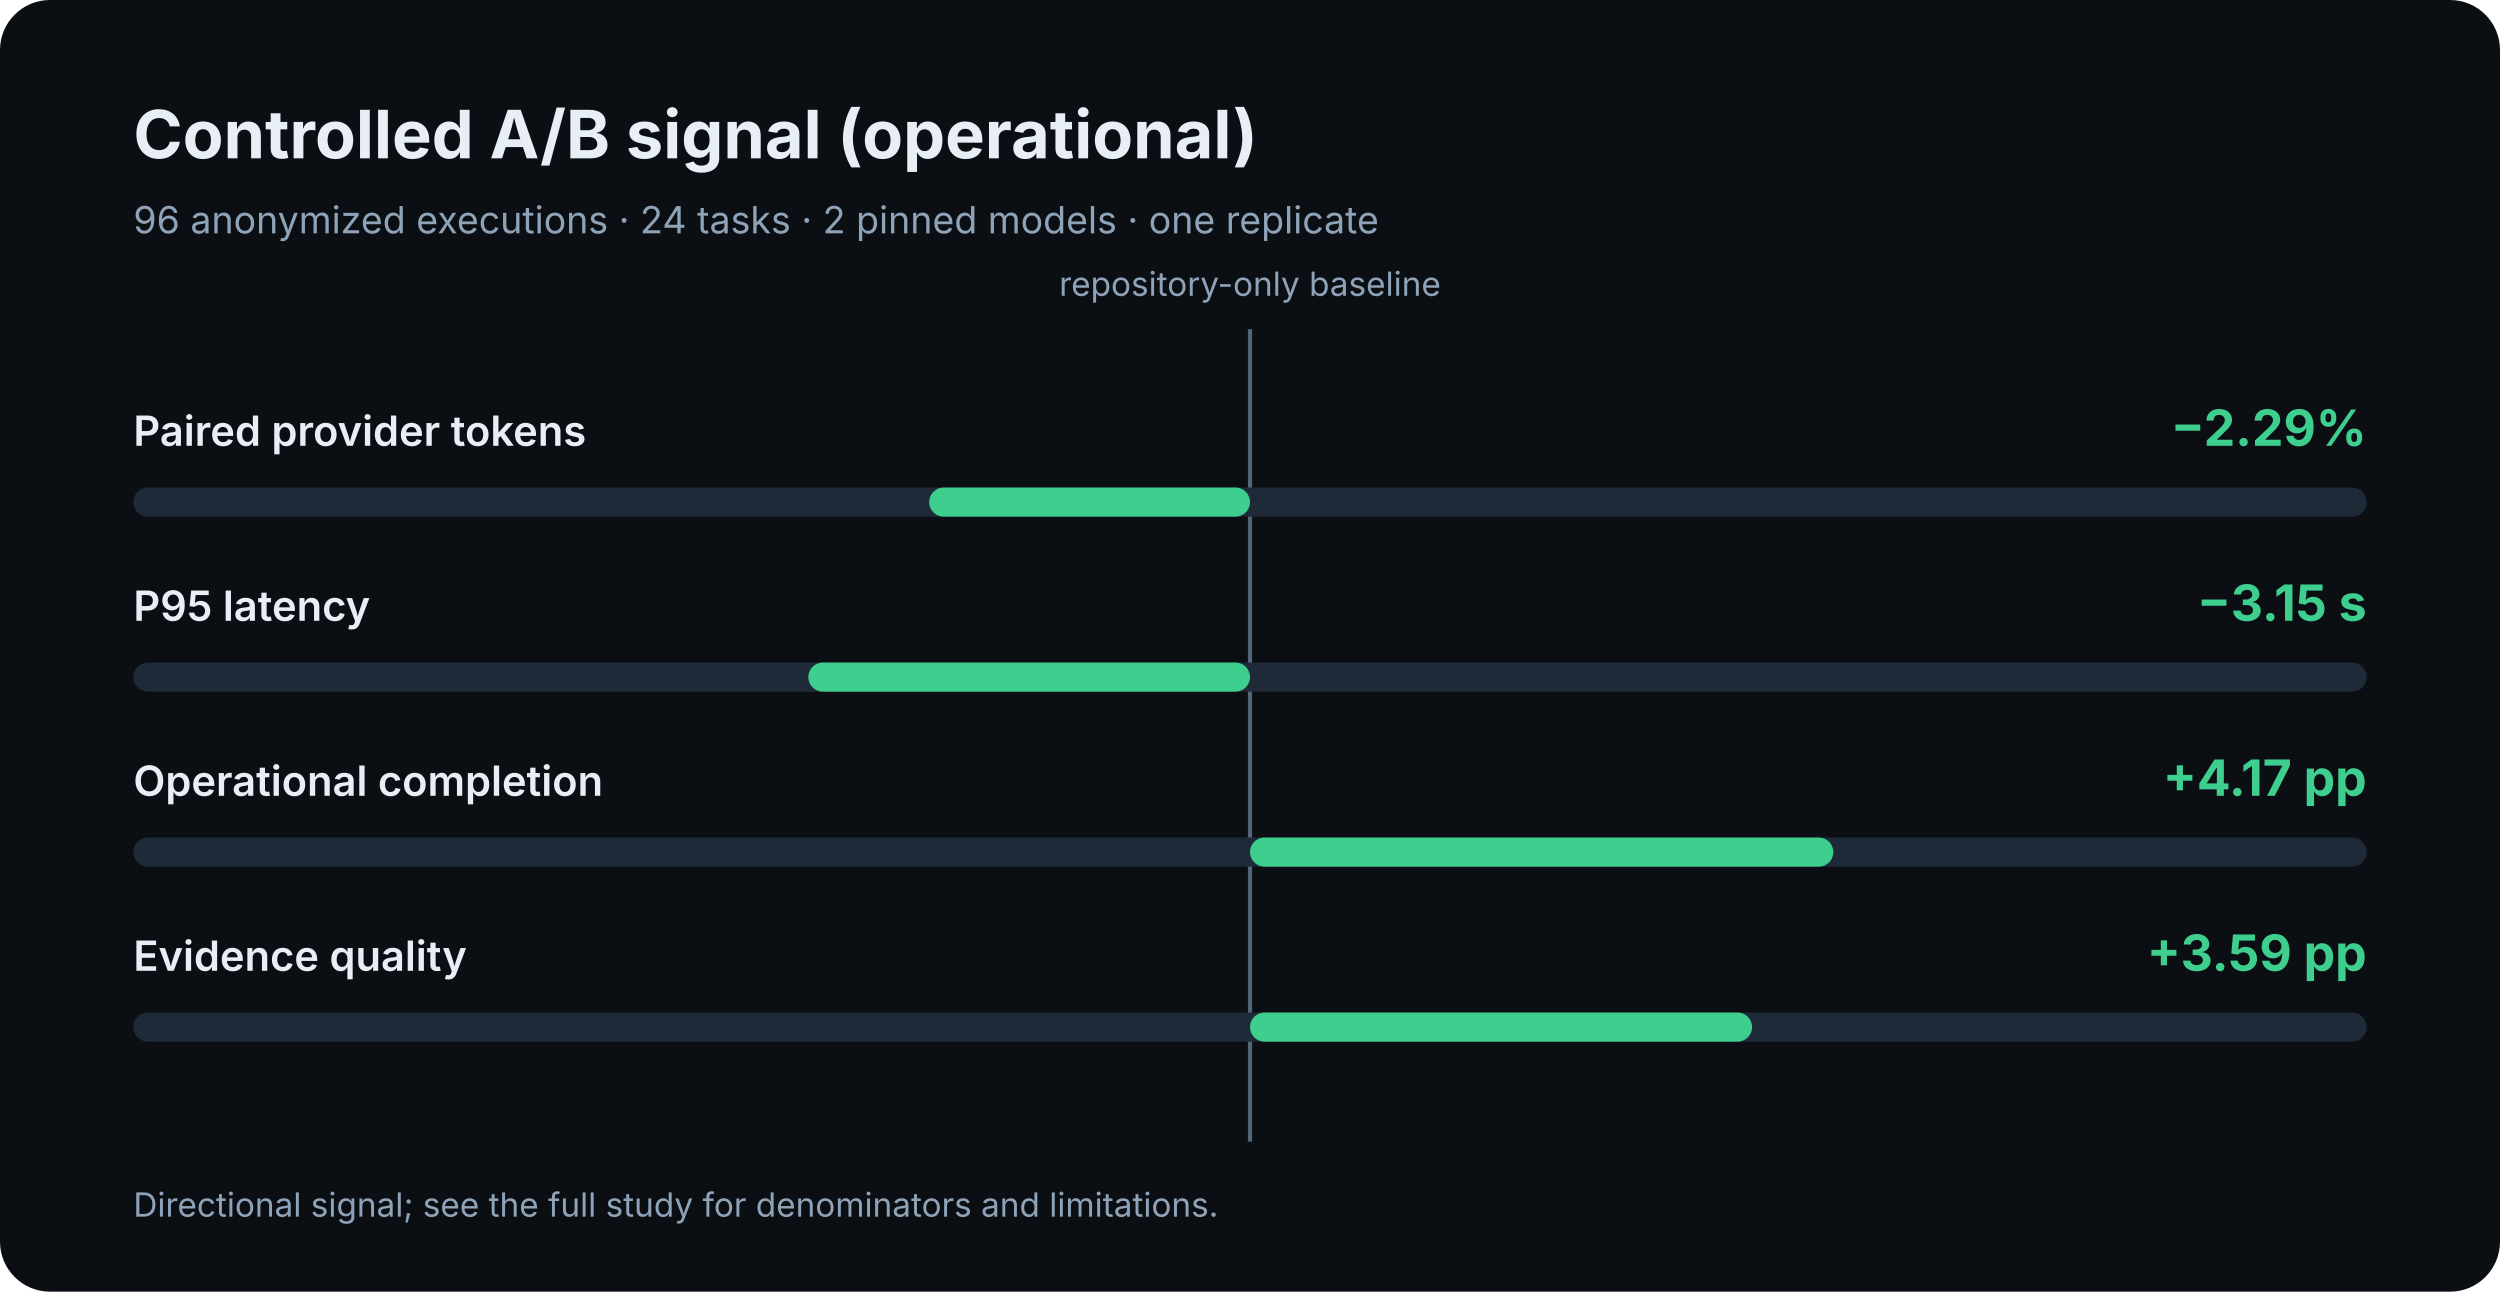
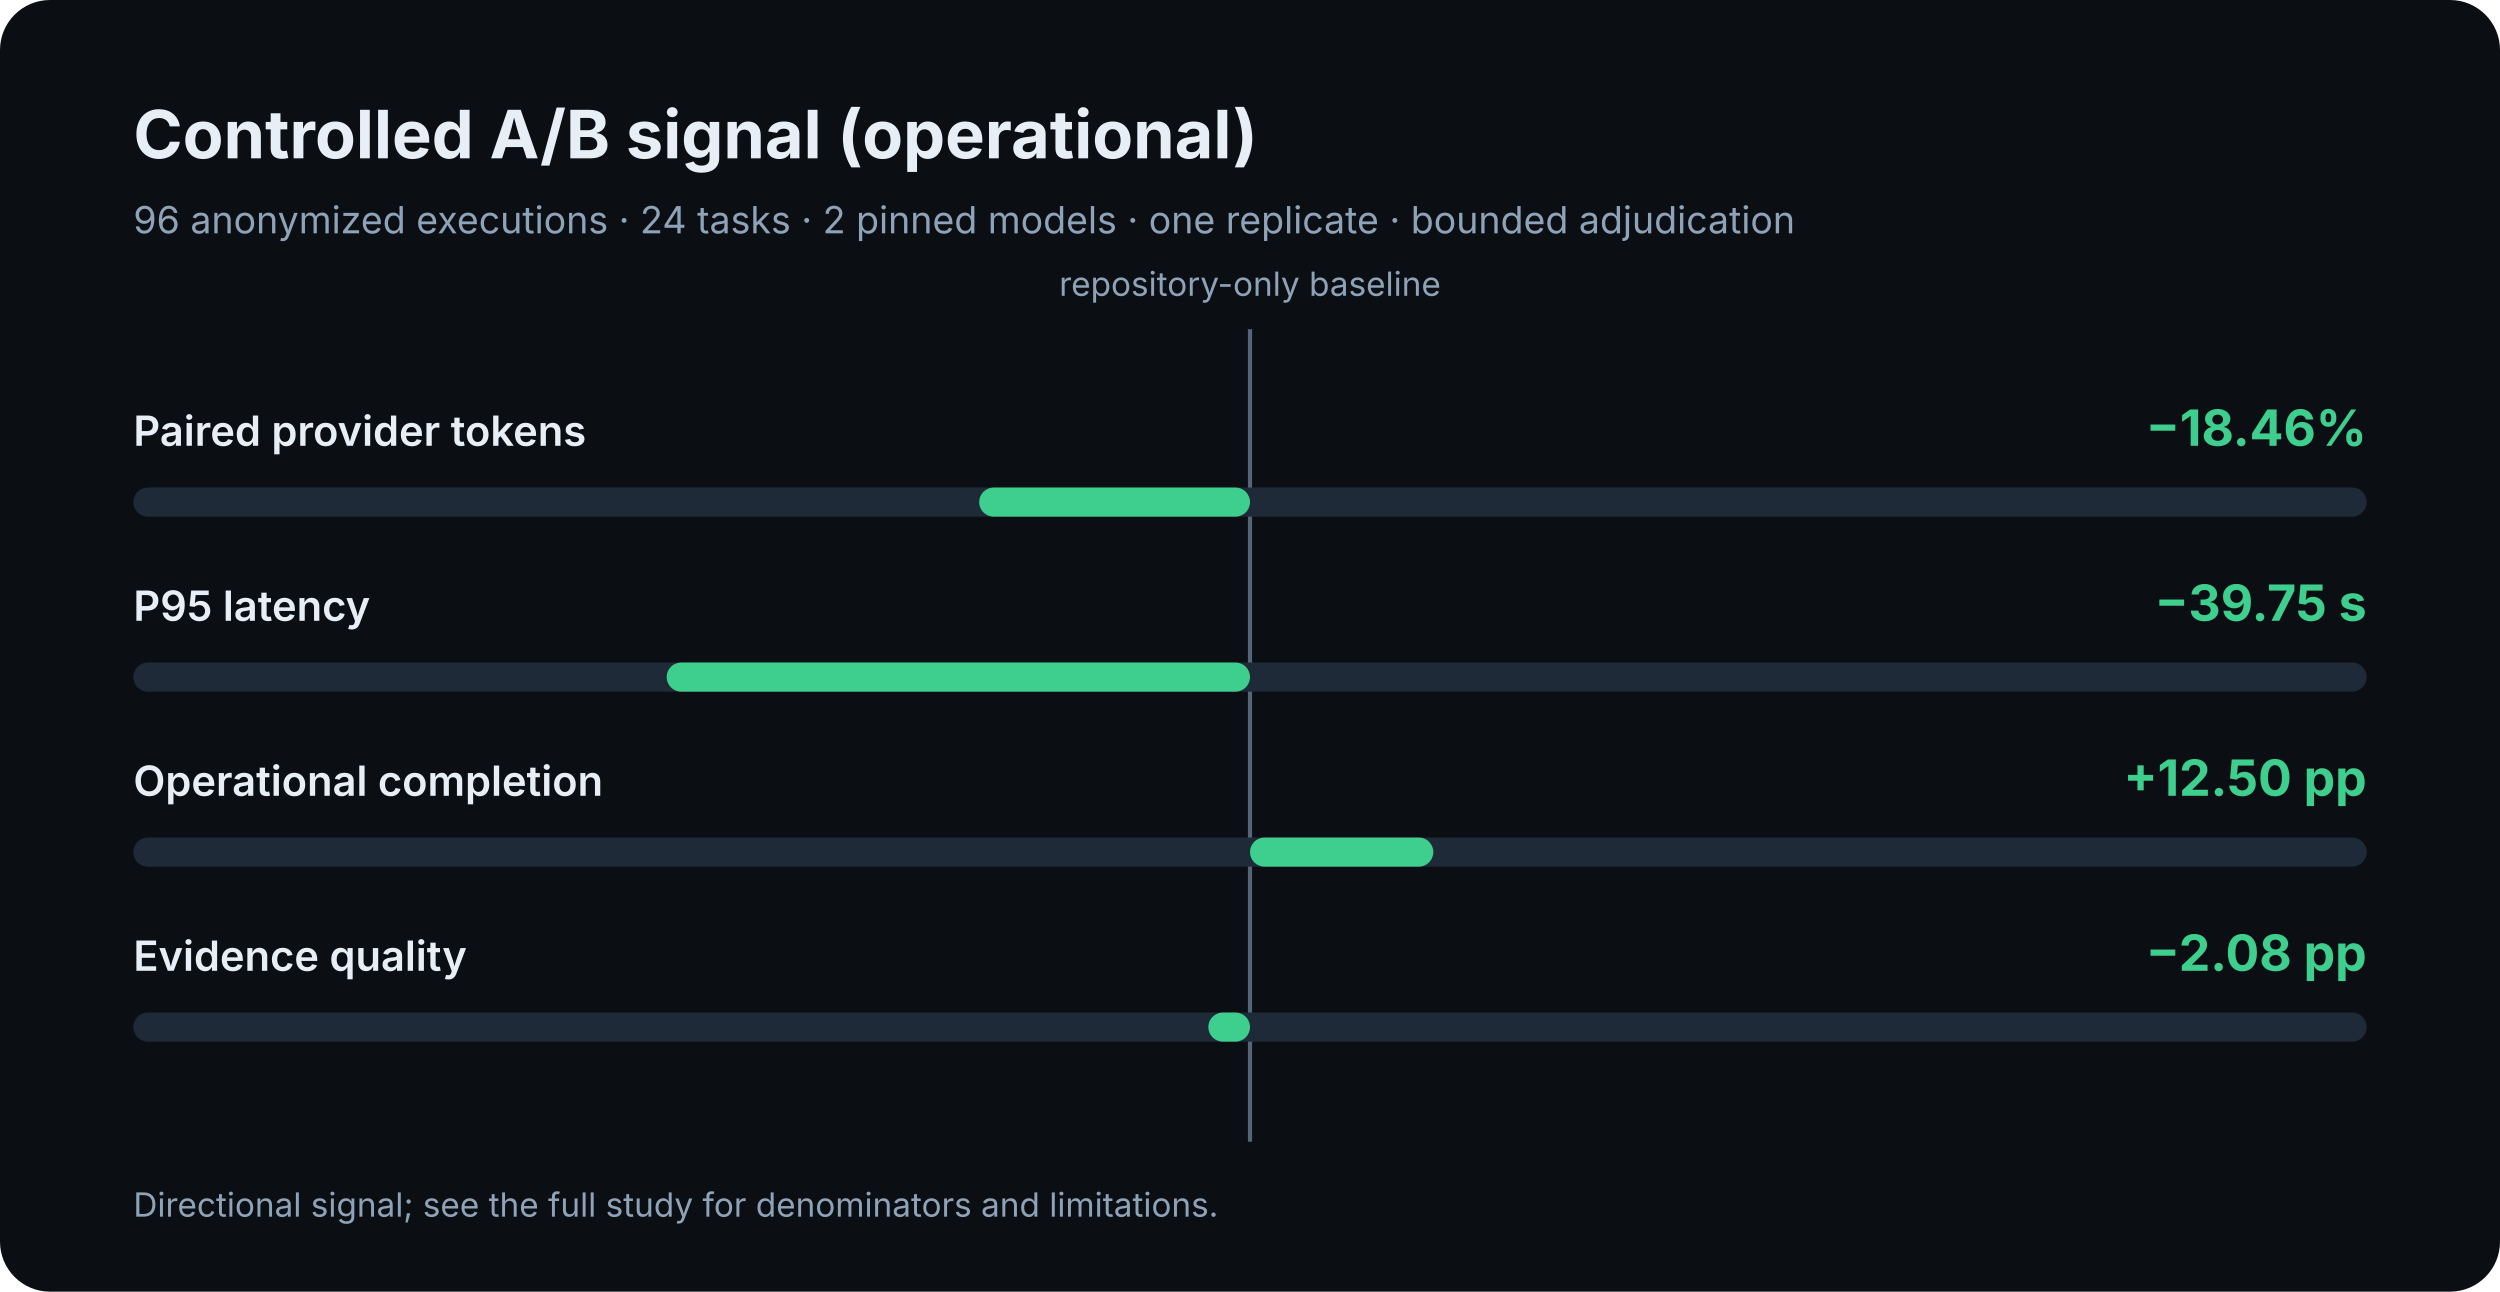
<svg xmlns="http://www.w3.org/2000/svg" viewBox="0 0 1200 620" role="img" aria-labelledby="title desc">
  <rect width="1200" height="620" rx="24" fill="#0b0f14" />
  <g font-family="Inter, ui-sans-serif, system-ui, sans-serif" fill="#e8eef6">
    <text x="64" y="76" font-size="32" font-weight="700">Controlled A/B signal (operational)</text>
-     <text x="64" y="112" font-size="18" fill="#8fa3b8">96 anonymized executions · 24 tasks · 2 pinned models · one replicate</text>
+     <text x="64" y="112" font-size="18" fill="#8fa3b8">96 anonymized executions · 24 tasks · 2 pinned models · one replicate · bounded adjudication</text>
    <line x1="600" y1="158" x2="600" y2="548" stroke="#526579" stroke-width="2" />
    <text x="600" y="142" text-anchor="middle" font-size="16" fill="#8fa3b8">repository-only baseline</text>
    <text x="64" y="214" font-size="20" font-weight="600">Paired provider tokens</text>
-     <text x="1136" y="214" text-anchor="end" font-size="24" font-weight="700" fill="#3ecf8e">−2.29%</text>
+     <text x="1136" y="214" text-anchor="end" font-size="24" font-weight="700" fill="#3ecf8e">−18.46%</text>
    <rect x="64" y="234" width="1072" height="14" rx="7" fill="#1e2a38" />
-     <rect x="446" y="234" width="154" height="14" rx="7" fill="#3ecf8e" />
+     <rect x="470" y="234" width="130" height="14" rx="7" fill="#3ecf8e" />
    <text x="64" y="298" font-size="20" font-weight="600">P95 latency</text>
-     <text x="1136" y="298" text-anchor="end" font-size="24" font-weight="700" fill="#3ecf8e">−3.15 s</text>
+     <text x="1136" y="298" text-anchor="end" font-size="24" font-weight="700" fill="#3ecf8e">−39.75 s</text>
    <rect x="64" y="318" width="1072" height="14" rx="7" fill="#1e2a38" />
-     <rect x="388" y="318" width="212" height="14" rx="7" fill="#3ecf8e" />
+     <rect x="320" y="318" width="280" height="14" rx="7" fill="#3ecf8e" />
    <text x="64" y="382" font-size="20" font-weight="600">Operational completion</text>
-     <text x="1136" y="382" text-anchor="end" font-size="24" font-weight="700" fill="#3ecf8e">+4.17 pp</text>
+     <text x="1136" y="382" text-anchor="end" font-size="24" font-weight="700" fill="#3ecf8e">+12.50 pp</text>
    <rect x="64" y="402" width="1072" height="14" rx="7" fill="#1e2a38" />
-     <rect x="600" y="402" width="280" height="14" rx="7" fill="#3ecf8e" />
+     <rect x="600" y="402" width="88" height="14" rx="7" fill="#3ecf8e" />
    <text x="64" y="466" font-size="20" font-weight="600">Evidence quality</text>
-     <text x="1136" y="466" text-anchor="end" font-size="24" font-weight="700" fill="#3ecf8e">+3.59 pp</text>
+     <text x="1136" y="466" text-anchor="end" font-size="24" font-weight="700" fill="#3ecf8e">−2.08 pp</text>
    <rect x="64" y="486" width="1072" height="14" rx="7" fill="#1e2a38" />
-     <rect x="600" y="486" width="241" height="14" rx="7" fill="#3ecf8e" />
+     <rect x="580" y="486" width="20" height="14" rx="7" fill="#3ecf8e" />
    <text x="64" y="584" font-size="16" fill="#8fa3b8">Directional signal; see the full study for denominators and limitations.</text>
  </g>
</svg>
